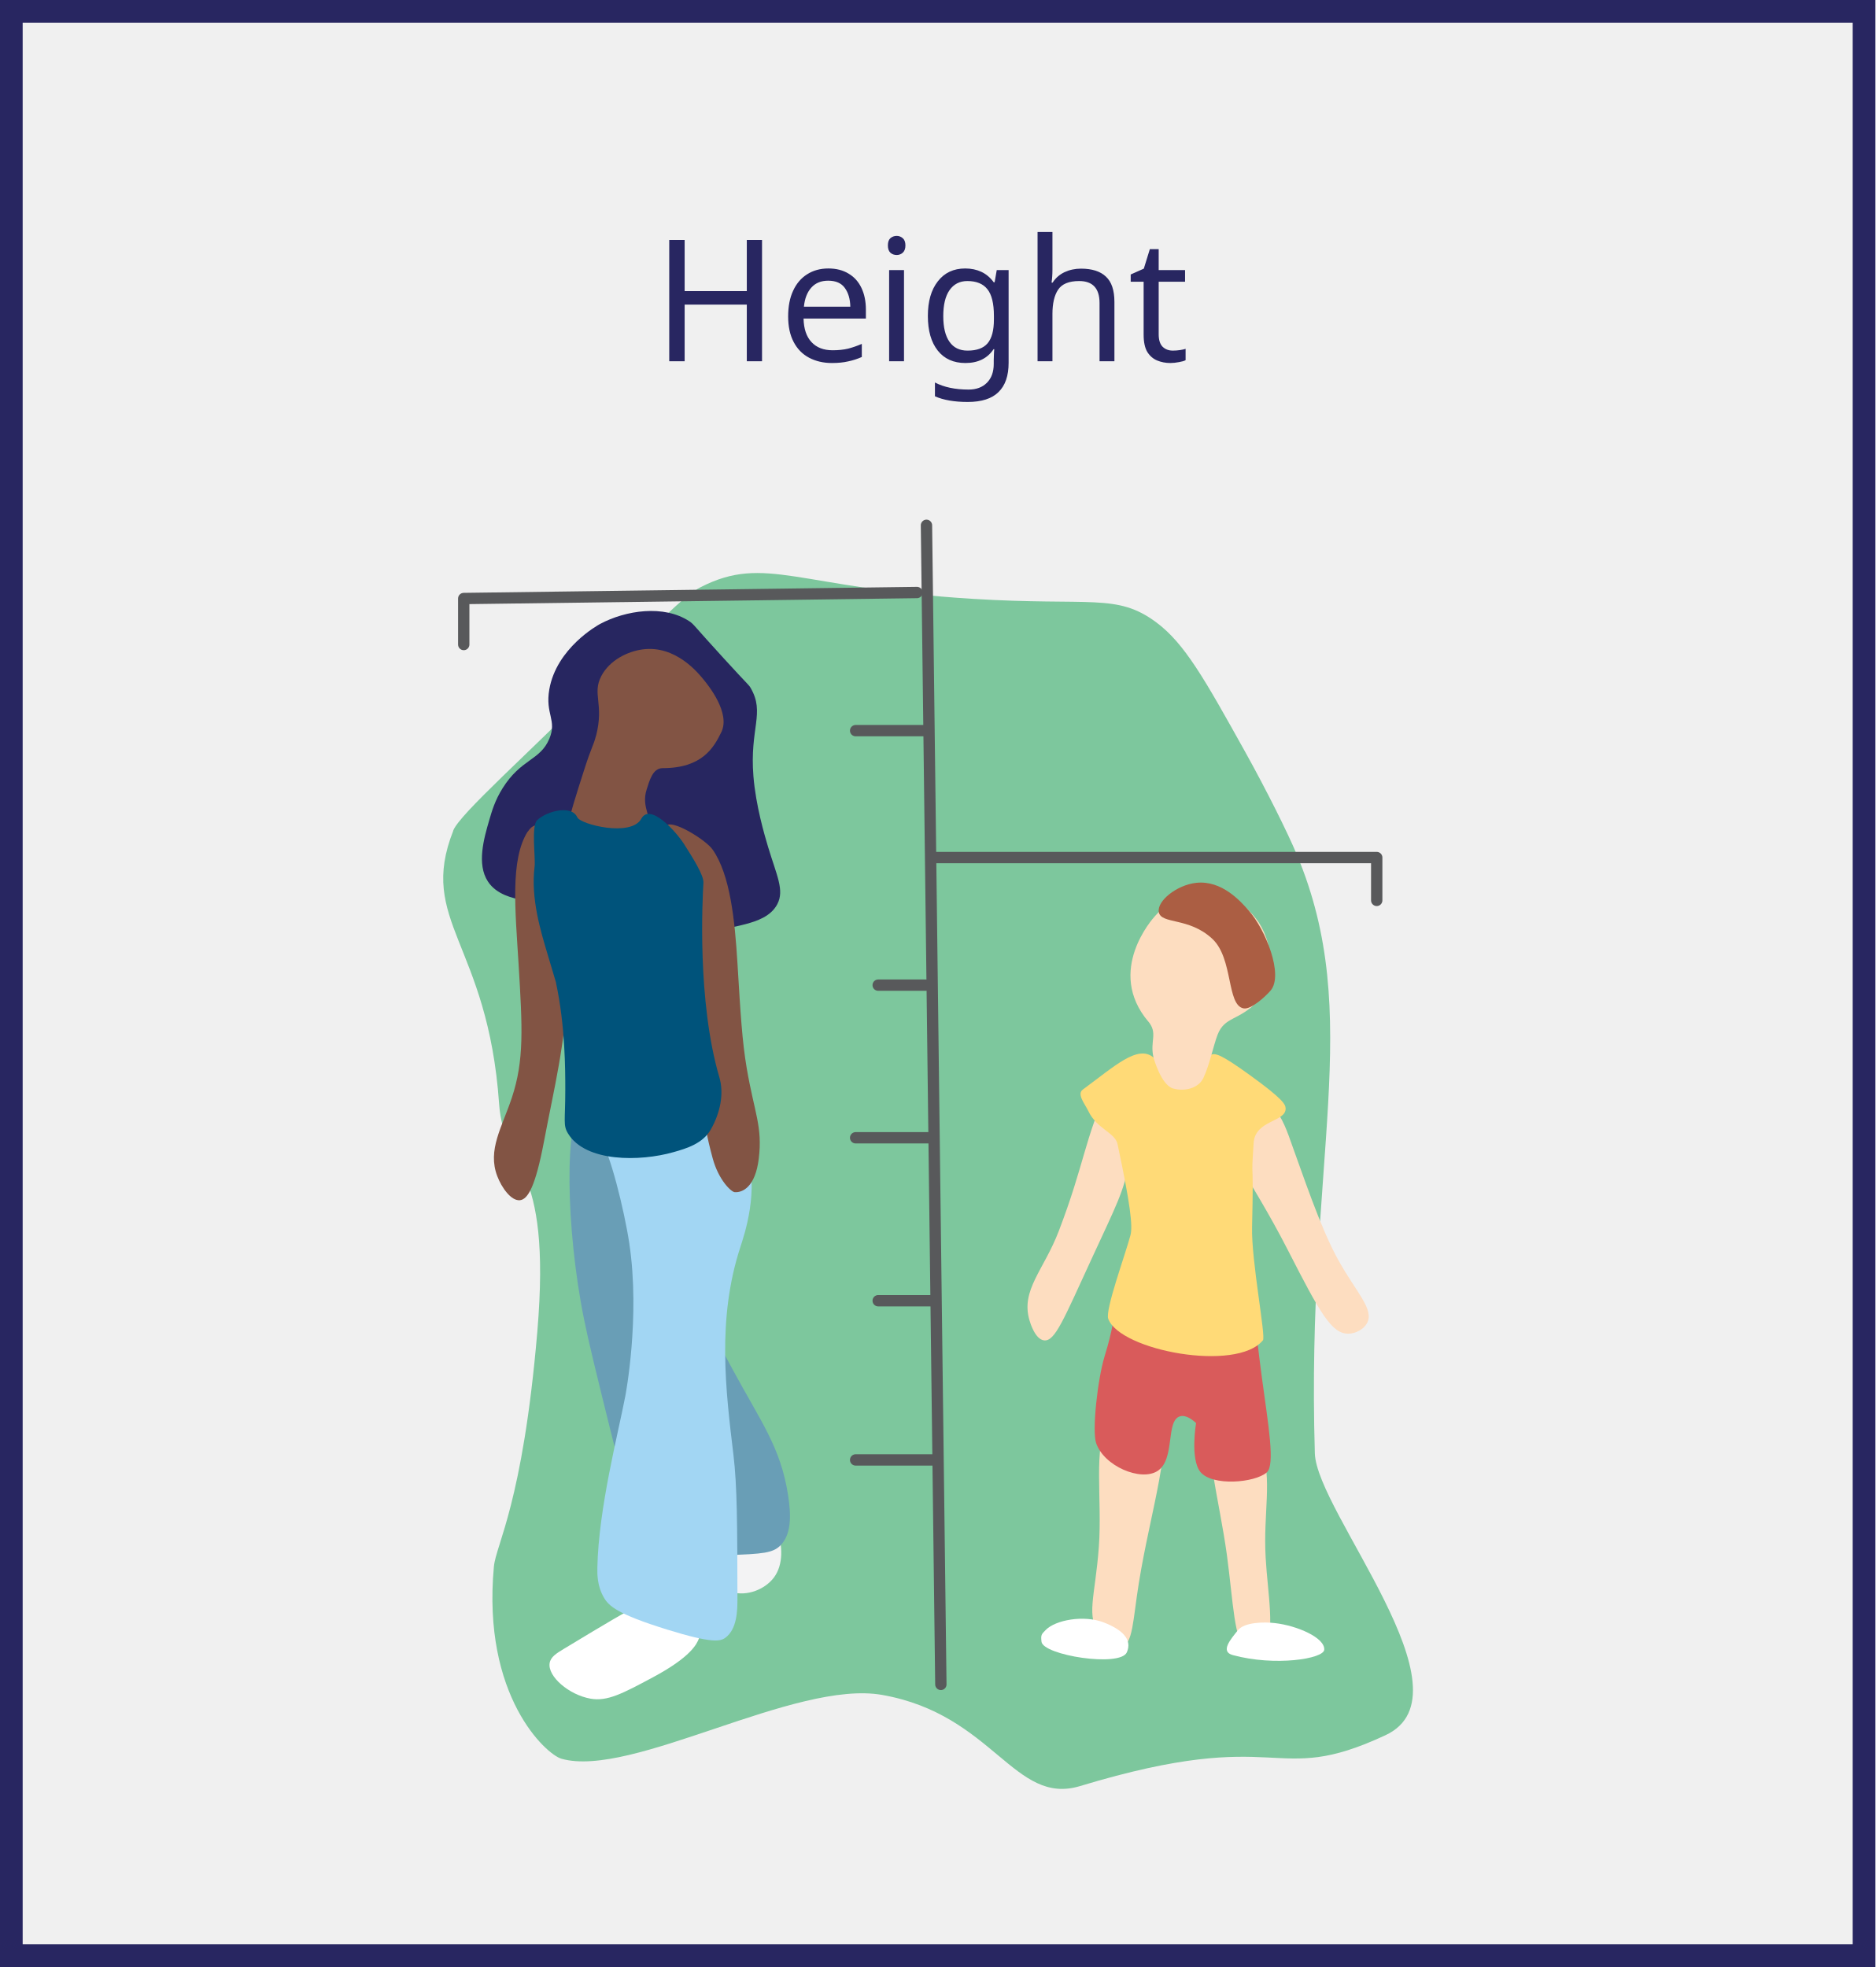
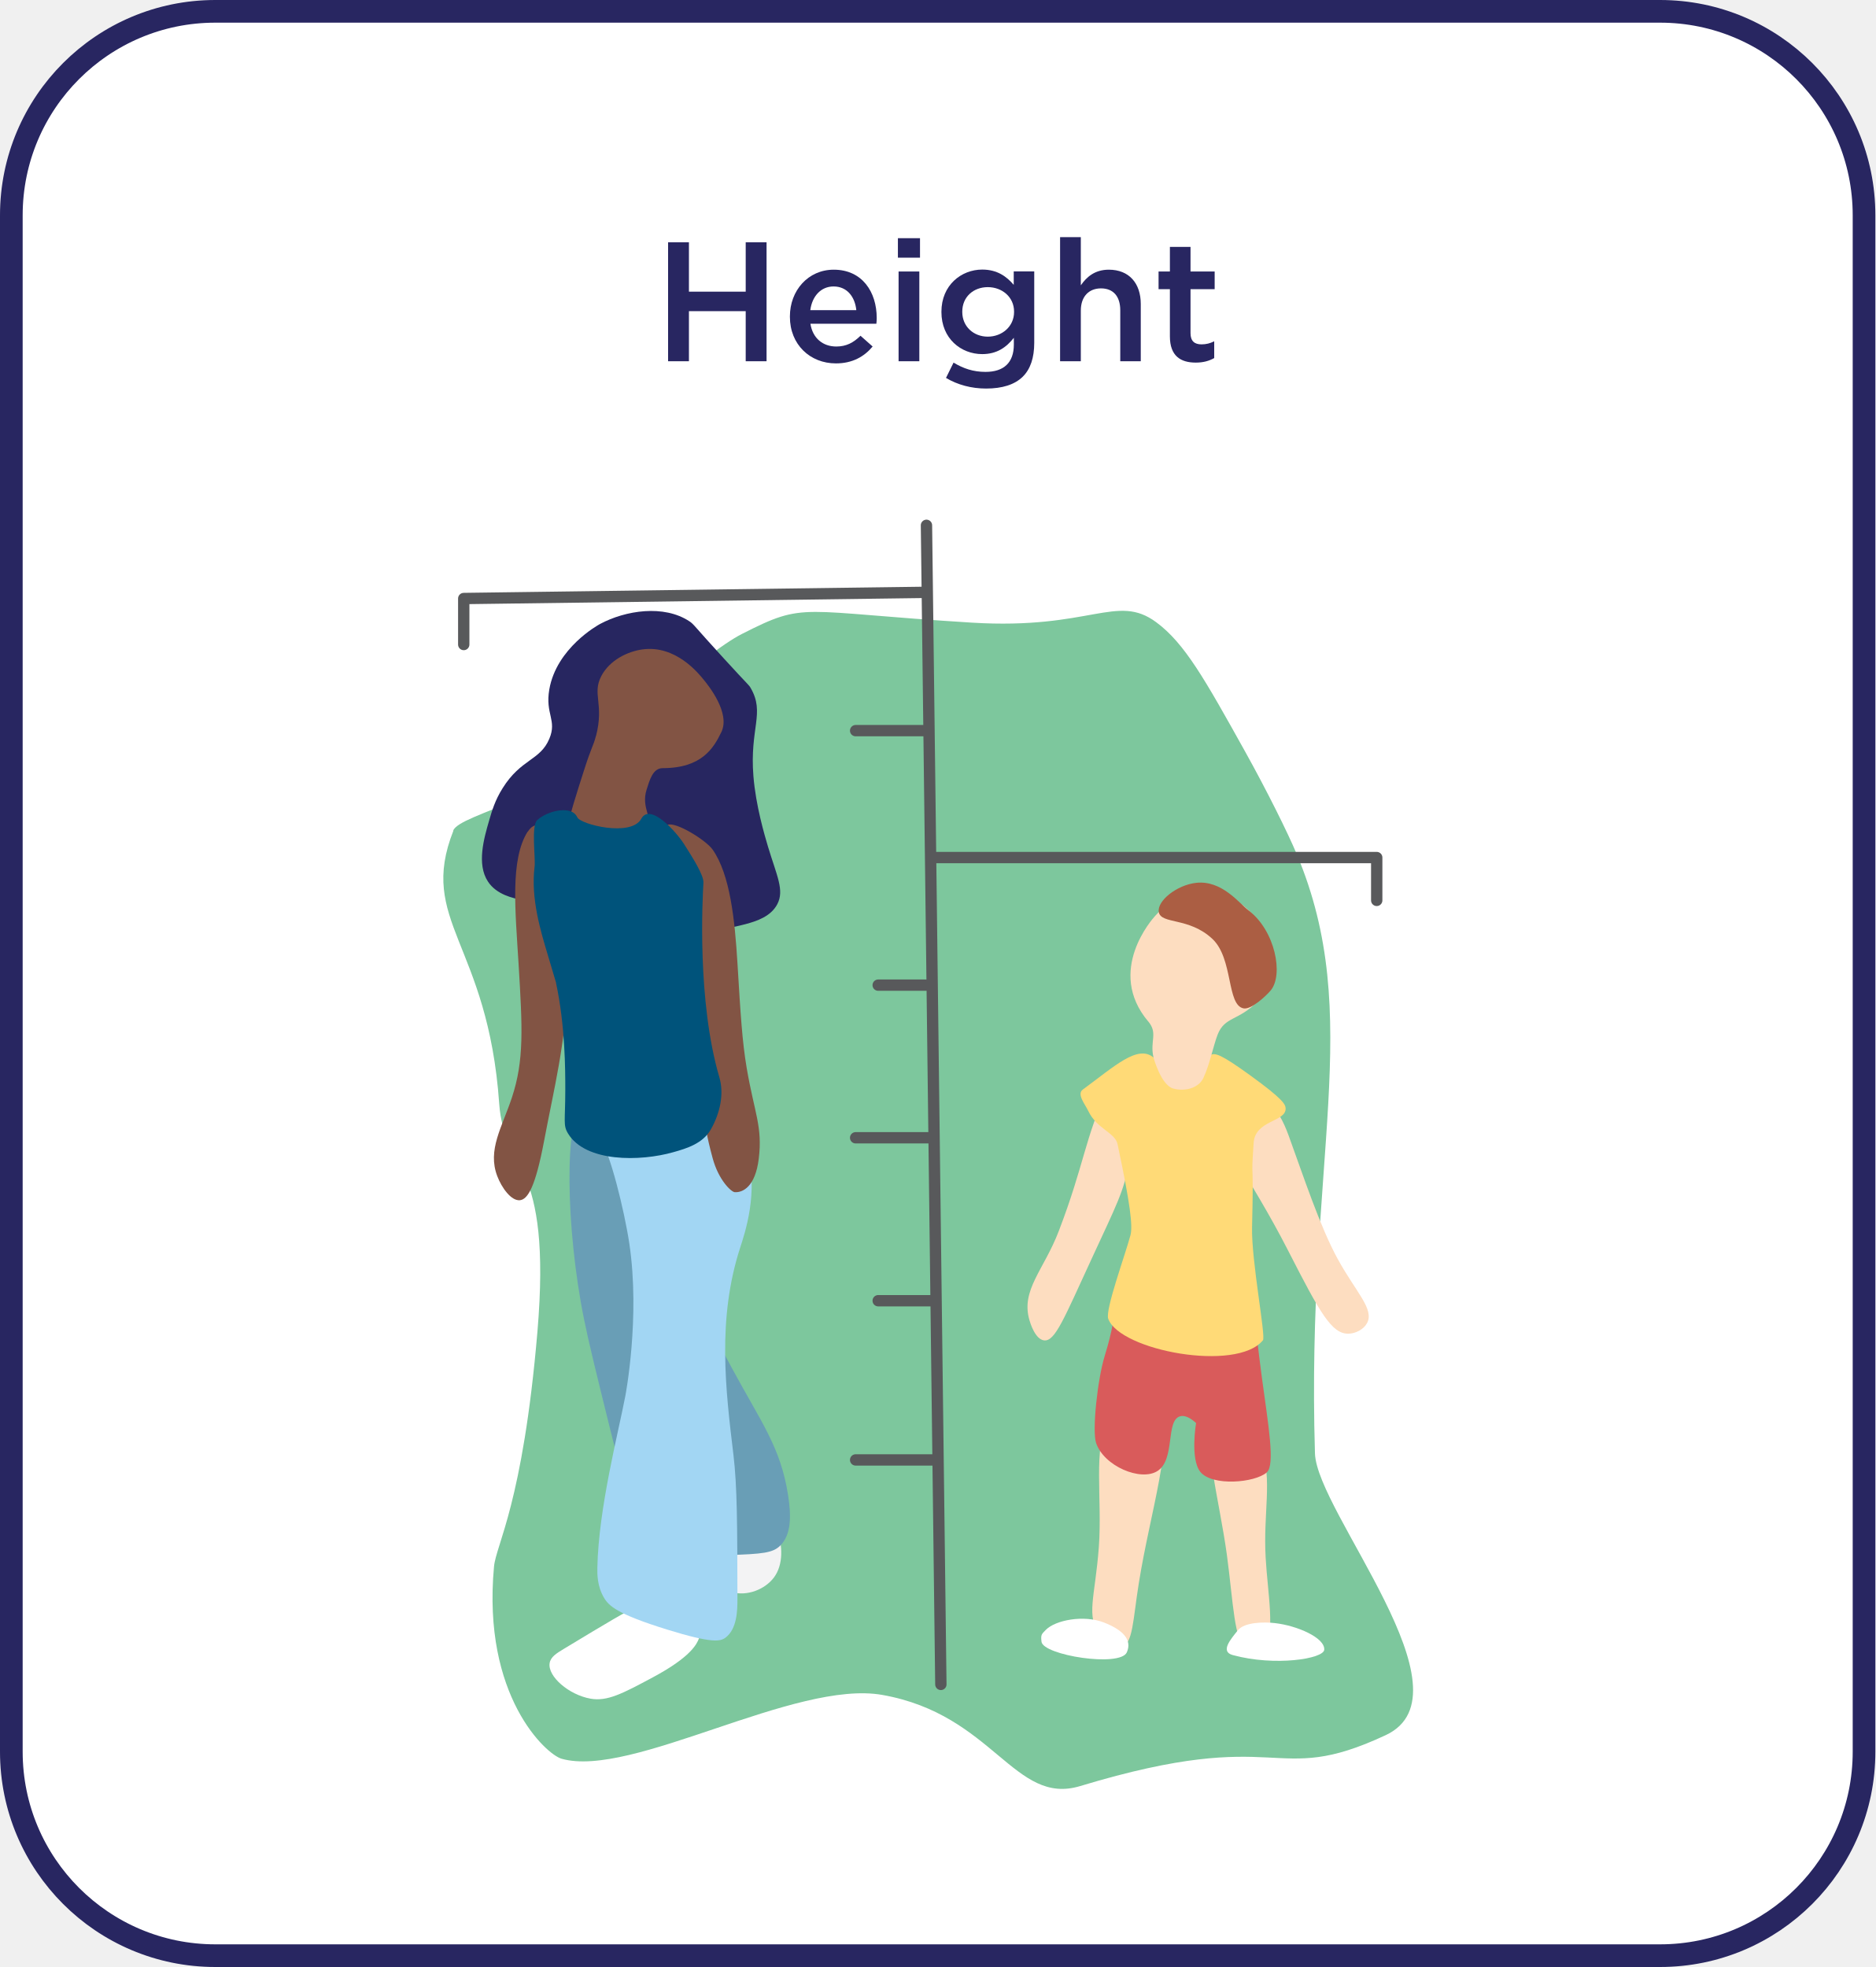
- <svg xmlns="http://www.w3.org/2000/svg" id="Cards" viewBox="0 0 165.48 173.59">
+ <svg xmlns="http://www.w3.org/2000/svg" id="Layer_2" data-name="Layer 2" viewBox="0 0 165.48 173.59">
  <defs>
    <style>
      .cls-1 {
+         fill: none;
        stroke: #58595b;
        stroke-linecap: round;
        stroke-linejoin: round;
-       }
- 
-       .cls-1, .cls-2 {
-         fill: none;
      }

      .cls-2 {
        stroke: #282661;
        stroke-miterlimit: 10;
        stroke-width: 2px;
      }

-       .cls-3 {
-         fill: #282661;
-         font-family: Gotham-Medium, Gotham;
-         font-size: 15px;
-         font-weight: 500;
+       .cls-2, .cls-3 {
+         fill: #fff;
      }

      .cls-4 {
        fill: #f3f3f4;
      }

-       .cls-4, .cls-5, .cls-6, .cls-7, .cls-8, .cls-9, .cls-10, .cls-11, .cls-12, .cls-13, .cls-14, .cls-15 {
+       .cls-4, .cls-5, .cls-6, .cls-7, .cls-8, .cls-9, .cls-10, .cls-11, .cls-12, .cls-13, .cls-3, .cls-14, .cls-15 {
        stroke-width: 0px;
      }

      .cls-5 {
+         fill: #282661;
+       }
+ 
+       .cls-6 {
        fill: #a2d6f3;
      }

-       .cls-6 {
+       .cls-7 {
        fill: #272660;
      }

-       .cls-7 {
+       .cls-8 {
        fill: #d95b5b;
      }

-       .cls-8 {
+       .cls-9 {
        fill: #ab5e43;
      }

-       .cls-9 {
+       .cls-10 {
        fill: #fdddc0;
      }

-       .cls-10 {
+       .cls-11 {
        fill: #699eb6;
      }

-       .cls-11 {
+       .cls-12 {
        fill: #7dc79d;
      }

-       .cls-12 {
+       .cls-13 {
        fill: #825444;
-       }
- 
-       .cls-13 {
-         fill: #fff;
      }

      .cls-14 {
        fill: #ffda77;
      }

      .cls-15 {
        fill: #00537b;
      }
    </style>
  </defs>
-   <path class="cls-11" d="m39.99,73.3c.59-1.5,6.82-6.96,12.59-12.84,5.18-5.26,7.77-7.89,9.26-8.65,5.72-2.91,8.55.09,24.01,1.04,10.45.64,12.68-.51,16.16,2.06,2.53,1.87,4.3,5.05,7.85,11.42,1.93,3.47,3.75,7.14,4.55,9.04,6.06,14.41.82,26.75,1.61,52.89.16,5.18,14.14,21.18,6.24,24.87-10.14,4.74-8.83-.99-26.95,4.49-5.83,1.77-7.64-6.3-17.46-8.04-7.7-1.37-22.13,7.39-28.31,5.63-1.34-.38-7.02-5.51-5.96-16.95.18-1.96,2.54-5.58,3.83-20.71,1.31-15.47-2.95-14.18-3.37-20.14-.99-14.22-7.21-16.1-4.04-24.11Z" />
-   <path class="cls-13" d="m56.04,141.9c-.54.15-2.46,1.3-6.28,3.61-.66.4-1.17.71-1.26,1.26-.19,1.17,1.69,2.8,3.61,3.14,1.48.26,2.82-.45,5.49-1.88,3.35-1.79,3.89-2.94,4.08-3.45.13-.36.61-1.66,0-2.51-1.03-1.44-4.4-.5-5.65-.16Z" />
-   <path class="cls-4" d="m64.51,140.49c1.46.43,3.01-.26,3.77-1.26,1.71-2.27-.22-6.8-2.35-7.06-1.77-.22-4.22,2.43-3.92,5.02.14,1.17.89,2.81,2.51,3.3Z" />
-   <path class="cls-6" d="m46.11,79.44c-.84-.18-2.29-.47-3.06-1.65-1-1.53-.35-3.8.12-5.41.23-.79.5-1.74,1.18-2.82,1.62-2.6,3.31-2.43,4.12-4.36.7-1.65-.38-2.17,0-4.36.64-3.66,4.29-5.67,4.47-5.77,2.26-1.21,5.64-1.73,7.89-.24.42.28.33.32,3.06,3.3,2.21,2.42,2.18,2.29,2.35,2.59,1.28,2.21-.1,3.55.24,7.77.21,2.62.99,5.23,1.29,6.24.77,2.55,1.46,3.83.82,5.06-.56,1.08-1.8,1.5-2.82,1.77-5.4,1.43-9.41.02-19.66-2.12Z" />
-   <path class="cls-12" d="m52.59,64.96c.74-2.86-.37-3.7.47-5.3.73-1.4,2.33-2.18,3.65-2.35,2.92-.39,4.93,2.11,5.41,2.71.39.48,2.35,2.91,1.53,4.59-.69,1.43-1.74,3.18-5.18,3.18-.87,0-1.15,1.07-1.41,1.88-.53,1.64.62,2.57.12,3.65-.66,1.42-3.75,2.16-5.3.82-.98-.85-1.62-.86-1.65-1.53-.02-.54.63-2.51,1.29-4.59.72-2.25.83-2.16,1.06-3.06Z" />
-   <path class="cls-10" d="m51.41,97.82c-1.63.63-1.5,10.59.12,18.58.43,2.13,1.07,4.72,2.35,9.89,1.94,7.83,2.69,10.11,4.71,10.95.35.14,2.08.1,5.53,0,3.26-.09,4.07-.21,4.71-.82.99-.96,1-2.61.71-4.47-.66-4.24-2.38-6.44-4.94-11.18-3.3-6.11-4.96-9.16-5.06-12.12-.1-2.75.58-5.09-.82-6.12-1.16-.86-2.42.18-4.94-.59-2.49-.75-1.61-4.39-2.35-4.1Z" />
-   <path class="cls-5" d="m52.94,100.53c-.02.07.05.14.07.16.77.85,2.08,6.11,2.52,9.05.98,6.53-.35,13.45-.35,13.45-.65,3.39-2.36,9.91-2.47,15.15-.01.58-.02,1.64.59,2.67.42.71,1.15,1.43,5.53,2.79,4.06,1.26,4.74,1.05,5.18.73,1.04-.77,1.06-2.45,1.06-3.39-.01-6.63-.02-9.95-.35-12.73-.7-5.81-1.45-11.99.59-18.3.38-1.18,1.69-4.93.59-8.73-.45-1.56-1.01-2.1-1.53-2.3-1.28-.5-2.1,1.14-4.47,1.82-3.31.94-6.82-.81-6.94-.36Z" />
-   <path class="cls-12" d="m46.56,73.39c-1.56,2.48-1.09,6.94-.8,11.7.34,5.64.5,8.47-.59,11.77-.87,2.63-2.18,4.62-1.29,6.94.38,1,1.22,2.2,2,2.12.71-.08,1.37-1.23,2.12-5.18.97-5.14,1.77-7.9,2.25-14.78.22-3.17-1.09-5.47-.84-8.64.14-1.85.33-3.59-.35-3.88-.7-.3-1.72-1.26-2.49-.04Z" />
-   <path class="cls-12" d="m58.91,72.79c-.93.38,1.85,5.61,2.5,11.47.58,5.24.48,8.78,1.18,14.95,0,0-.84-1.18.29,2.99.52,1.94,1.64,2.99,1.95,3.01.73.05,1.82-.5,2.12-2.94.35-2.85-.38-4.03-1.06-8-.4-2.37-.54-4.68-.82-9.3-.23-3.77-.64-7.77-2.18-9.98-.58-.84-3.26-2.49-3.97-2.2Z" />
-   <path class="cls-15" d="m48.31,84.19c-.58-1.96-1.49-4.88-1.14-7.7.1-.8-.32-3.61.24-4.12.9-.83,3.05-1.34,3.53-.24.27.62,4.75,1.77,5.65.12.78-1.43,3.08,1.16,3.77,2.24.84,1.32,1.74,2.76,1.71,3.41-.08,1.37-.58,10.43,1.41,17.19.42,1.44.07,3.13-.76,4.59-.71,1.24-2.12,1.67-3.3,2-2.94.84-7.76.9-9.3-1.65-.45-.74-.24-1.08-.24-3.88,0-1.71,0-5.61-.82-9.42-.02-.1.26.84-.75-2.54Z" />
-   <path class="cls-9" d="m97.78,125.34c-1.35,2.46-.51,6.87-.82,11.18-.32,4.4-1.19,6.14.12,7.77.09.12,1.05,1.28,1.88,1.06,1.02-.27,1-2.37,1.53-5.65,1.02-6.38,3.13-12.58,1.87-15.62-.18-.44-1.05-.51-2.06-.55-.93-.04-2.17,1.19-2.51,1.8Z" />
-   <path class="cls-9" d="m107.04,124.95c-.97,2.12.57,7.5,1.22,12.28.56,4.15.65,7.79,1.71,8.13.6.19,1.18.36,1.55,0,1.06-1.04.33-4.81.16-7.89-.23-4.03.63-6.8-.39-9.85-.71-2.13-1.35-.73-1.49-.75-.94-.08-2.63-2.19-2.75-1.92Z" />
-   <path class="cls-13" d="m97.39,143.18c-1.76-.68-4.26-.21-5.11.66-.38.39-.45.42-.38,1.04.13,1.2,6.94,2.28,7.53.94.51-1.16-.44-2.02-2.04-2.64Z" />
-   <path class="cls-13" d="m109.24,143.86c-.66.82-1.59,1.89-.47,2.2,3.74,1.02,8.03.33,8.08-.47.07-1.06-2.4-2.13-4.36-2.35-.96-.11-2.68-.09-3.26.63Z" />
-   <path class="cls-7" d="m99.08,115.22c-1.51.93-.09-.49-1.61,4.47-.62,2.02-1.12,6.57-.75,7.66.69,2.04,3.94,3.41,5.41,2.47,1.6-1.01.7-4.47,2-4.83.55-.15,1.13.35,1.41.59,0,0-.54,3.18.38,4.32,1.04,1.28,4.8.97,5.86.04.75-.66.14-4.14-.43-8.34-.78-5.8-.31-4.59-1.45-5.32-1.17-.75-1.88.21-4.94,0-3.71-.25-4.69-1.8-5.89-1.06Z" />
-   <path class="cls-9" d="m97.71,96.18c-1.98,4.23-2.03,6.57-4.28,12.45-1.32,3.46-3.38,5.22-2.59,7.89.07.24.5,1.68,1.29,1.77.97.11,1.74-1.89,4.24-7.3,2.1-4.56,2.83-5.88,3.27-8.46.33-1.95.71-4.33-.56-5.31-.85-.65-.85-2.15-1.37-1.03Z" />
-   <path class="cls-9" d="m107.83,98.43c-.55,1.91,2.4,5.22,5.85,11.97,2.81,5.5,3.83,7.32,5.3,7.3.64-.01,1.35-.38,1.65-.94.65-1.23-.99-2.73-2.59-5.65-1.57-2.86-3.05-7.38-4.32-10.86-1.04-2.87-1.95-2.97-2.67-3.26-.89-.36-2.72-.29-3.22,1.44Z" />
-   <path class="cls-14" d="m101.79,93.33c-1.4-1.18-3.45.78-6.24,2.82-.56.41.18,1.27.47,1.88.76,1.61,2.37,1.91,2.59,2.94,1.14,5.35,1.35,7.25,1.14,8.04-.47,1.77-2.25,6.59-1.96,7.38,1.04,2.81,11.34,4.73,13.65,1.89.27-.34-1.03-7.02-.96-9.98.17-6.85-.12-3.54.14-7.44.13-2.04,2.89-1.83,2.82-3.06-.02-.32-.16-.76-3.18-2.94-2.51-1.81-3.02-1.95-3.41-1.77-.89.41-.39,2.07-1.41,2.59-.8.4-2.03-.14-2.7-.82-.67-.67-.47-1.13-.95-1.54Z" />
-   <path class="cls-9" d="m101.32,90.15c-3.77-4.47.41-9.1.59-9.3.58-.63,2-2.17,4.24-2.24,3.02-.08,4.8,2.61,4.94,2.82,1.41,2.21,1.39,5.38-.12,6.94-1.68,1.74-2.9,1.32-3.53,2.94-.38.99-.71,2.68-1.26,3.83-.43.91-1.67,1.21-2.67.92-1.06-.31-1.71-2.67-1.73-2.75-.33-1.46.42-2.12-.47-3.18Z" />
-   <path class="cls-8" d="m102.25,80.49c.2,1.1,2.65.43,4.72,2.36,1.87,1.74,1.25,5.85,2.76,6.14.68.13,2-1.11,2.4-1.59,1.14-1.38-.46-5.36-1.94-7.04-.72-.82-2.37-2.69-4.63-2.45-1.74.19-3.48,1.61-3.31,2.58Z" />
-   <polyline class="cls-1" points="40.92 56.88 40.92 52.82 80.91 52.29" />
-   <line class="cls-1" x1="81.75" y1="46.36" x2="83.02" y2="148.65" />
-   <polyline class="cls-1" points="82.62 75.68 121.48 75.68 121.48 79.46" />
-   <line class="cls-1" x1="82.62" y1="128.84" x2="75.5" y2="128.84" />
-   <line class="cls-1" x1="82.52" y1="114.79" x2="77.49" y2="114.79" />
-   <line class="cls-1" x1="82.13" y1="100.41" x2="75.5" y2="100.41" />
-   <line class="cls-1" x1="81.69" y1="86.94" x2="77.49" y2="86.94" />
-   <line class="cls-1" x1="81.78" y1="64.48" x2="75.5" y2="64.48" />
-   <text class="cls-3" transform="translate(57.6 31.88)">
-     <tspan x="0" y="0">Height</tspan>
-   </text>
-   <rect id="Border" class="cls-2" x="1" y="1" width="163.48" height="171.59" />
+   <g id="Cards_Updated_Copy_Outlined_" data-name="Cards (Updated | Copy Outlined)">
+     <g>
+       <rect id="Border" class="cls-2" x="1" y="1" width="163.48" height="171.59" rx="18" ry="18" />
+       <path class="cls-12" d="m39.99,73.3c.59-1.5,9.47-2.94,15.25-8.82,5.18-5.26,8.72-7.77,10.22-8.53,5.72-2.91,4.86-1.95,20.32-1,10.45.64,12.76-2.61,16.24-.04,2.53,1.87,4.3,5.05,7.85,11.42,1.93,3.47,3.75,7.14,4.55,9.04,6.06,14.41.82,26.75,1.61,52.89.16,5.18,14.14,21.18,6.24,24.87-10.14,4.74-8.83-.99-26.95,4.49-5.83,1.77-7.64-6.3-17.46-8.04-7.7-1.37-22.13,7.39-28.31,5.63-1.34-.38-7.02-5.51-5.96-16.95.18-1.96,2.54-5.58,3.83-20.71,1.31-15.47-2.95-14.18-3.37-20.14-.99-14.22-7.21-16.1-4.04-24.11Z" />
+       <path class="cls-3" d="m56.04,141.9c-.54.15-2.46,1.3-6.28,3.61-.66.4-1.17.71-1.26,1.26-.19,1.17,1.69,2.8,3.61,3.14,1.48.26,2.82-.45,5.49-1.88,3.35-1.79,3.89-2.94,4.08-3.45.13-.36.61-1.66,0-2.51-1.03-1.44-4.4-.5-5.65-.16Z" />
+       <path class="cls-4" d="m64.51,140.49c1.46.43,3.01-.26,3.77-1.26,1.71-2.27-.22-6.8-2.35-7.06-1.77-.22-4.22,2.43-3.92,5.02.14,1.17.89,2.81,2.51,3.3Z" />
+       <path class="cls-7" d="m46.11,79.44c-.84-.18-2.29-.47-3.06-1.65-1-1.53-.35-3.8.12-5.41.23-.79.5-1.74,1.18-2.82,1.62-2.6,3.31-2.43,4.12-4.36.7-1.65-.38-2.17,0-4.36.64-3.66,4.29-5.67,4.47-5.77,2.26-1.21,5.64-1.73,7.89-.24.42.28.33.32,3.06,3.3,2.21,2.42,2.18,2.29,2.35,2.59,1.28,2.21-.1,3.55.24,7.77.21,2.62.99,5.23,1.29,6.24.77,2.55,1.46,3.83.82,5.06-.56,1.08-1.8,1.5-2.82,1.77-5.4,1.43-9.41.02-19.66-2.12Z" />
+       <path class="cls-13" d="m52.59,64.96c.74-2.86-.37-3.7.47-5.3.73-1.4,2.33-2.18,3.65-2.35,2.92-.39,4.93,2.11,5.41,2.71.39.48,2.35,2.91,1.53,4.59-.69,1.43-1.74,3.18-5.18,3.18-.87,0-1.15,1.07-1.41,1.88-.53,1.64.62,2.57.12,3.65-.66,1.42-3.75,2.16-5.3.82-.98-.85-1.62-.86-1.65-1.53-.02-.54.63-2.51,1.29-4.59.72-2.25.83-2.16,1.06-3.06Z" />
+       <path class="cls-11" d="m51.41,97.82c-1.63.63-1.5,10.59.12,18.58.43,2.13,1.07,4.72,2.35,9.89,1.94,7.83,2.69,10.11,4.71,10.95.35.14,2.08.1,5.53,0,3.26-.09,4.07-.21,4.71-.82.99-.96,1-2.61.71-4.47-.66-4.24-2.38-6.44-4.94-11.18-3.3-6.11-4.96-9.16-5.06-12.12-.1-2.75.58-5.09-.82-6.12-1.16-.86-2.42.18-4.94-.59-2.49-.75-1.61-4.39-2.35-4.1Z" />
+       <path class="cls-6" d="m52.94,100.53c-.02.07.05.14.07.16.77.85,2.08,6.11,2.52,9.05.98,6.53-.35,13.45-.35,13.45-.65,3.39-2.36,9.91-2.47,15.15-.01.58-.02,1.64.59,2.67.42.71,1.15,1.43,5.53,2.79,4.06,1.26,4.74,1.05,5.18.73,1.04-.77,1.06-2.45,1.06-3.39-.01-6.63-.02-9.95-.35-12.73-.7-5.81-1.45-11.99.59-18.3.38-1.18,1.69-4.93.59-8.73-.45-1.56-1.01-2.1-1.53-2.3-1.28-.5-2.1,1.14-4.47,1.82-3.31.94-6.82-.81-6.94-.36Z" />
+       <path class="cls-13" d="m46.56,73.39c-1.56,2.48-1.09,6.94-.8,11.7.34,5.64.5,8.47-.59,11.77-.87,2.63-2.18,4.62-1.29,6.94.38,1,1.22,2.2,2,2.12.71-.08,1.37-1.23,2.12-5.18.97-5.14,1.77-7.9,2.25-14.78.22-3.17-1.09-5.47-.84-8.64.14-1.85.33-3.59-.35-3.88-.7-.3-1.72-1.26-2.49-.04Z" />
+       <path class="cls-13" d="m58.91,72.79c-.93.38,1.85,5.61,2.5,11.47.58,5.24.48,8.78,1.18,14.95,0,0-.84-1.18.29,2.99.52,1.94,1.64,2.99,1.95,3.01.73.05,1.82-.5,2.12-2.94.35-2.85-.38-4.03-1.06-8-.4-2.37-.54-4.68-.82-9.3-.23-3.77-.64-7.77-2.18-9.98-.58-.84-3.26-2.49-3.97-2.2Z" />
+       <path class="cls-15" d="m48.31,84.19c-.58-1.96-1.49-4.88-1.14-7.7.1-.8-.32-3.61.24-4.12.9-.83,3.05-1.34,3.53-.24.27.62,4.75,1.77,5.65.12.78-1.43,3.08,1.16,3.77,2.24.84,1.32,1.74,2.76,1.71,3.41-.08,1.37-.58,10.43,1.41,17.19.42,1.44.07,3.13-.76,4.59-.71,1.24-2.12,1.67-3.3,2-2.94.84-7.76.9-9.3-1.65-.45-.74-.24-1.08-.24-3.88,0-1.71,0-5.61-.82-9.42-.02-.1.26.84-.75-2.54Z" />
+       <path class="cls-10" d="m97.78,125.34c-1.35,2.46-.51,6.87-.82,11.18-.32,4.4-1.19,6.14.12,7.77.09.12,1.05,1.28,1.88,1.06,1.02-.27,1-2.37,1.53-5.65,1.02-6.38,3.13-12.58,1.87-15.62-.18-.44-1.05-.51-2.06-.55-.93-.04-2.17,1.19-2.51,1.8Z" />
+       <path class="cls-10" d="m107.04,124.95c-.97,2.12.57,7.5,1.22,12.28.56,4.15.65,7.79,1.71,8.13.6.19,1.18.36,1.55,0,1.06-1.04.33-4.81.16-7.89-.23-4.03.63-6.8-.39-9.85-.71-2.13-1.35-.73-1.49-.75-.94-.08-2.63-2.19-2.75-1.92Z" />
+       <path class="cls-3" d="m97.39,143.18c-1.76-.68-4.26-.21-5.11.66-.38.39-.45.42-.38,1.04.13,1.2,6.94,2.28,7.53.94.51-1.16-.44-2.02-2.04-2.64Z" />
+       <path class="cls-3" d="m109.24,143.86c-.66.82-1.59,1.89-.47,2.2,3.74,1.02,8.03.33,8.08-.47.07-1.06-2.4-2.13-4.36-2.35-.96-.11-2.68-.09-3.26.63Z" />
+       <path class="cls-8" d="m99.08,115.22c-1.51.93-.09-.49-1.61,4.47-.62,2.02-1.12,6.57-.75,7.66.69,2.04,3.94,3.41,5.41,2.47,1.6-1.01.7-4.47,2-4.83.55-.15,1.13.35,1.41.59,0,0-.54,3.18.38,4.32,1.04,1.28,4.8.97,5.86.04.75-.66.14-4.14-.43-8.34-.78-5.8-.31-4.59-1.45-5.32-1.17-.75-1.88.21-4.94,0-3.71-.25-4.69-1.8-5.89-1.06Z" />
+       <path class="cls-10" d="m97.71,96.18c-1.98,4.23-2.03,6.57-4.28,12.45-1.32,3.46-3.38,5.22-2.59,7.89.07.24.5,1.68,1.29,1.77.97.11,1.74-1.89,4.24-7.3,2.1-4.56,2.83-5.88,3.27-8.46.33-1.95.71-4.33-.56-5.31-.85-.65-.85-2.15-1.37-1.03Z" />
+       <path class="cls-10" d="m107.83,98.43c-.55,1.91,2.4,5.22,5.85,11.97,2.81,5.5,3.83,7.32,5.3,7.3.64-.01,1.35-.38,1.65-.94.65-1.23-.99-2.73-2.59-5.65-1.57-2.86-3.05-7.38-4.32-10.86-1.04-2.87-1.95-2.97-2.67-3.26-.89-.36-2.72-.29-3.22,1.44Z" />
+       <path class="cls-14" d="m101.79,93.33c-1.4-1.18-3.45.78-6.24,2.82-.56.41.18,1.27.47,1.88.76,1.61,2.37,1.91,2.59,2.94,1.14,5.35,1.35,7.25,1.14,8.04-.47,1.77-2.25,6.59-1.96,7.38,1.04,2.81,11.34,4.73,13.65,1.89.27-.34-1.03-7.02-.96-9.98.17-6.85-.12-3.54.14-7.44.13-2.04,2.89-1.83,2.82-3.06-.02-.32-.16-.76-3.18-2.94-2.51-1.81-3.02-1.95-3.41-1.77-.89.41-.39,2.07-1.41,2.59-.8.4-2.03-.14-2.7-.82-.67-.67-.47-1.13-.95-1.54Z" />
+       <path class="cls-10" d="m101.32,90.15c-3.77-4.47.41-9.1.59-9.3.58-.63,2-2.17,4.24-2.24,3.02-.08,4.8,2.61,4.94,2.82,1.41,2.21,1.39,5.38-.12,6.94-1.68,1.74-2.9,1.32-3.53,2.94-.38.99-.71,2.68-1.26,3.83-.43.91-1.67,1.21-2.67.92-1.06-.31-1.71-2.67-1.73-2.75-.33-1.46.42-2.12-.47-3.18Z" />
+       <path class="cls-9" d="m102.25,80.49c.2,1.1,2.65.43,4.72,2.36,1.87,1.74,1.25,5.85,2.76,6.14.68.13,2-1.11,2.4-1.59,1.14-1.38.39-5.26-1.94-7.04-.86-.66-2.37-2.69-4.63-2.45-1.74.19-3.48,1.61-3.31,2.58Z" />
+       <polyline class="cls-1" points="40.92 56.88 40.92 52.82 81.34 52.28" />
+       <line class="cls-1" x1="81.75" y1="46.36" x2="83.02" y2="148.65" />
+       <polyline class="cls-1" points="82.62 75.68 121.48 75.68 121.48 79.46" />
+       <line class="cls-1" x1="82.62" y1="128.84" x2="75.5" y2="128.84" />
+       <line class="cls-1" x1="82.52" y1="114.79" x2="77.49" y2="114.79" />
+       <line class="cls-1" x1="82.13" y1="100.41" x2="75.5" y2="100.41" />
+       <line class="cls-1" x1="81.69" y1="86.94" x2="77.49" y2="86.94" />
+       <line class="cls-1" x1="81.78" y1="64.48" x2="75.5" y2="64.48" />
+       <g>
+         <path class="cls-5" d="m58.95,21.38h1.84v4.36h5.01v-4.36h1.84v10.5h-1.84v-4.42h-5.01v4.42h-1.84v-10.5Z" />
+         <path class="cls-5" d="m69.7,27.95v-.03c0-2.27,1.6-4.12,3.87-4.12,2.52,0,3.79,1.98,3.79,4.26,0,.17-.01.33-.03.51h-5.82c.2,1.29,1.11,2.01,2.28,2.01.88,0,1.51-.33,2.14-.95l1.07.95c-.75.9-1.79,1.49-3.24,1.49-2.29,0-4.06-1.67-4.06-4.11Zm5.86-.58c-.12-1.17-.81-2.09-2.01-2.09-1.11,0-1.89.86-2.05,2.09h4.06Z" />
+         <path class="cls-5" d="m79.23,21.02h1.95v1.72h-1.95v-1.72Zm.06,2.94h1.83v7.92h-1.83v-7.92Z" />
+         <path class="cls-5" d="m83.47,33.36l.67-1.36c.86.52,1.74.82,2.82.82,1.62,0,2.5-.82,2.5-2.41v-.6c-.66.84-1.49,1.44-2.79,1.44-1.88,0-3.6-1.38-3.6-3.71v-.03c0-2.34,1.75-3.72,3.6-3.72,1.33,0,2.16.62,2.78,1.35v-1.19h1.81v6.3c0,1.33-.34,2.32-1,2.98-.72.72-1.83,1.06-3.25,1.06-1.3,0-2.52-.33-3.54-.94Zm6.01-5.83v-.03c0-1.29-1.06-2.16-2.32-2.16s-2.25.86-2.25,2.16v.03c0,1.29,1,2.18,2.25,2.18s2.32-.89,2.32-2.18Z" />
+         <path class="cls-5" d="m93.54,20.93h1.83v4.25c.51-.74,1.24-1.38,2.47-1.38,1.79,0,2.82,1.2,2.82,3.03v5.05h-1.81v-4.5c0-1.23-.62-1.93-1.7-1.93s-1.78.73-1.78,1.96v4.47h-1.83v-10.95Z" />
+         <path class="cls-5" d="m103.23,29.69v-4.17h-1v-1.56h1v-2.17h1.82v2.17h2.13v1.56h-2.13v3.88c0,.71.36.99.97.99.41,0,.76-.09,1.12-.27v1.48c-.45.25-.95.4-1.63.4-1.33,0-2.28-.58-2.28-2.32Z" />
+       </g>
+     </g>
+   </g>
</svg>
